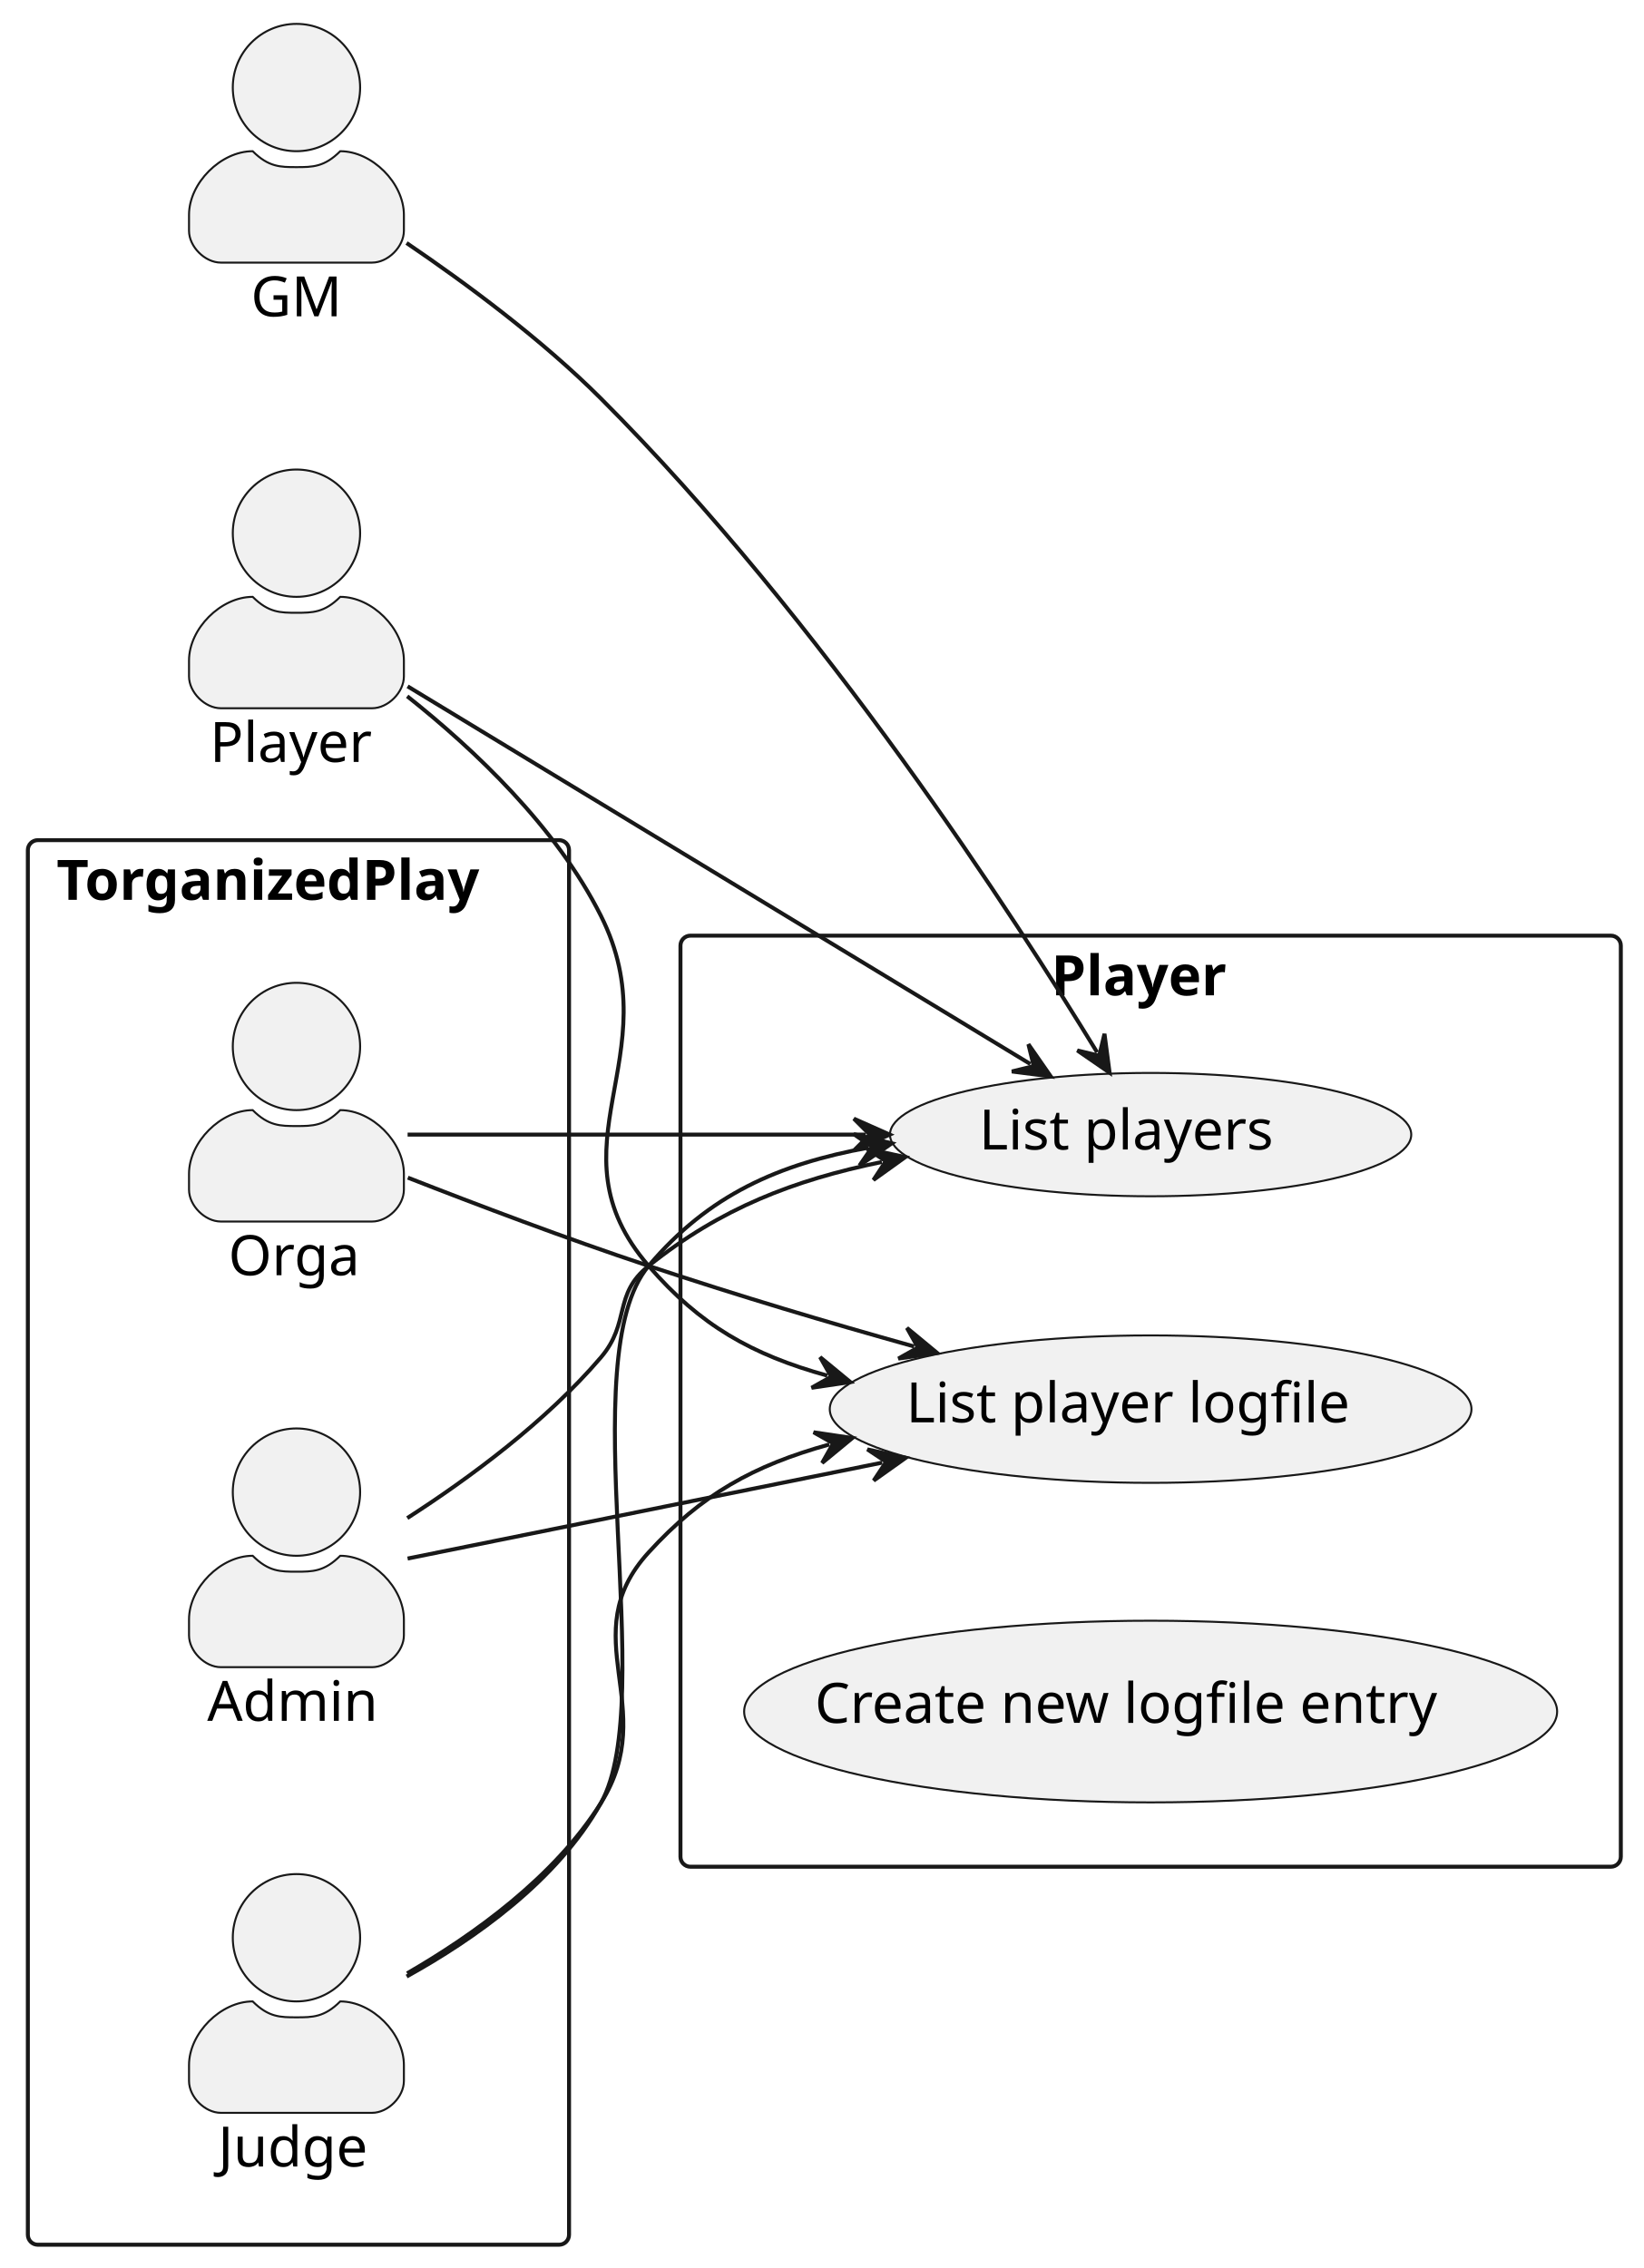
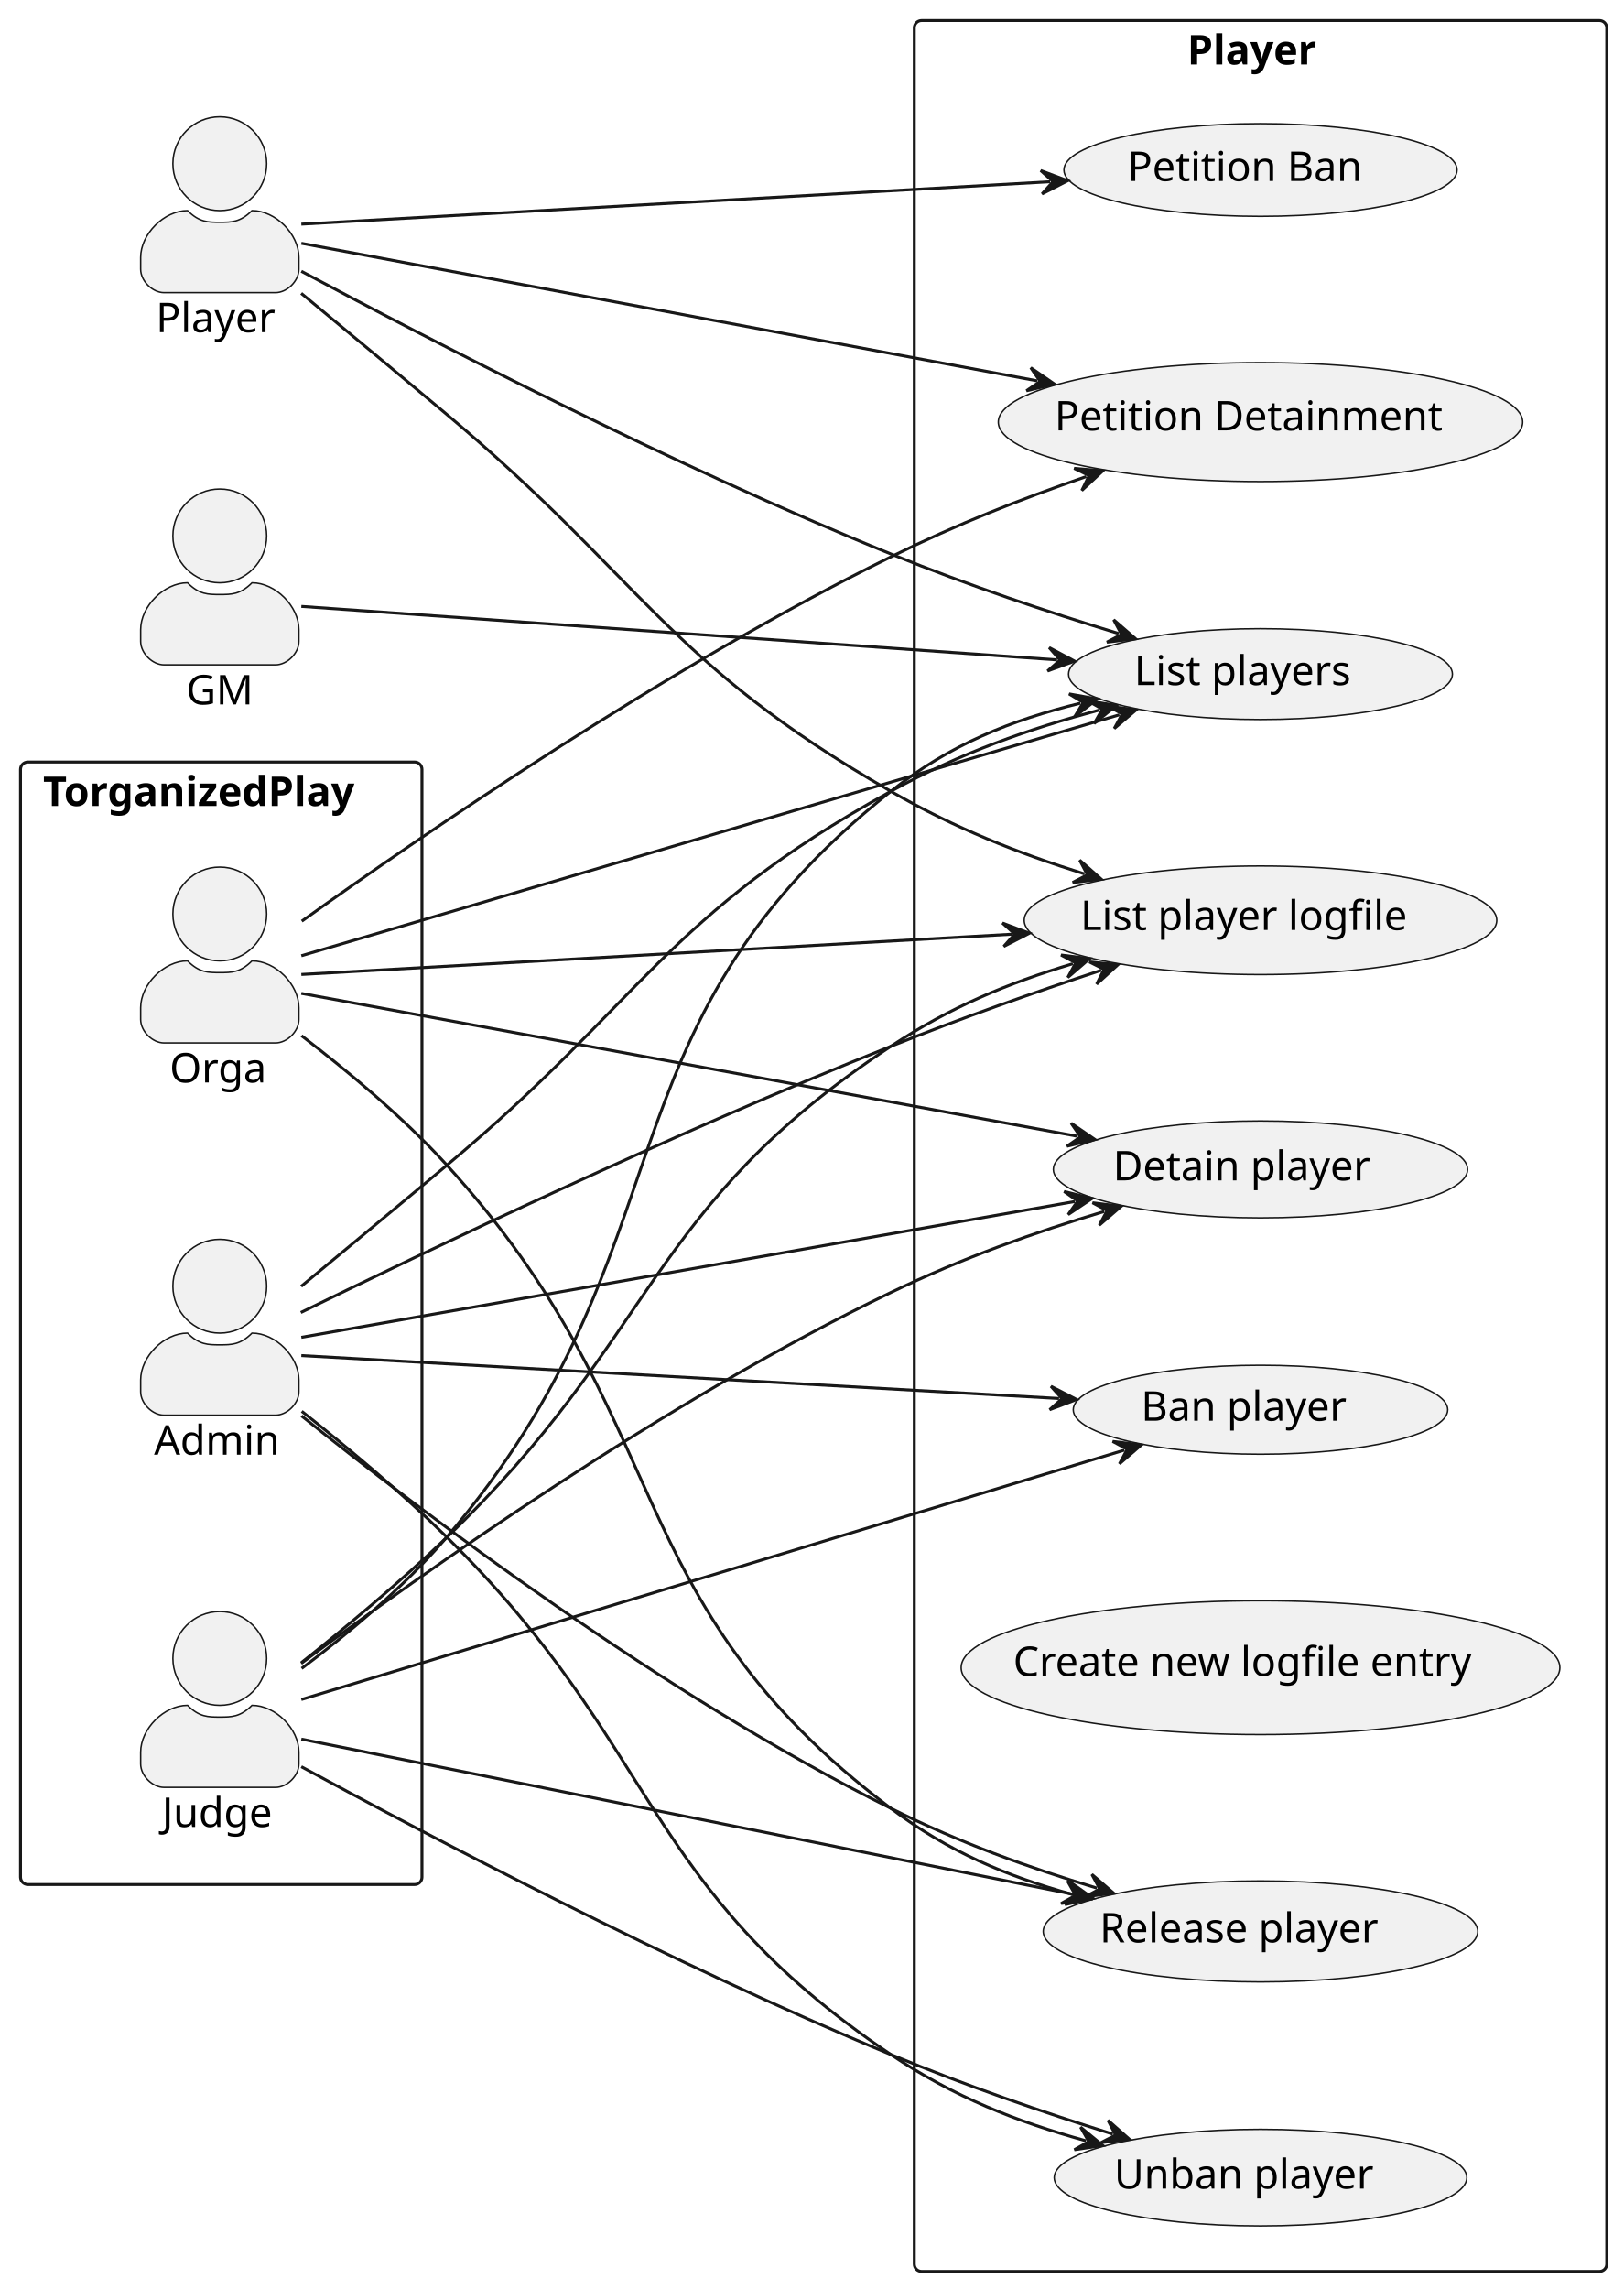
- <svg xmlns="http://www.w3.org/2000/svg" contentStyleType="text/css" height="570px" preserveAspectRatio="none" style="width:413px;height:570px;background:#FFFFFF;" version="1.1" viewBox="0 0 413 570" width="413px" zoomAndPan="magnify">
+ <svg xmlns="http://www.w3.org/2000/svg" contentStyleType="text/css" data-diagram-type="DESCRIPTION" height="781px" preserveAspectRatio="none" style="width:554px;height:781px;background:#FFFFFF;" version="1.1" viewBox="0 0 554 781" width="554px" zoomAndPan="magnify">
  <defs />
  <g>
-     <g id="cluster_TorganizedPlay">
-       <rect fill="none" height="353" rx="2.5" ry="2.5" style="stroke:#181818;stroke-width:1.0;" width="136" x="7" y="211.15" />
-       <text fill="#000000" font-family="sans-serif" font-size="14" font-weight="bold" lengthAdjust="spacing" textLength="121.605" x="14.198" y="226.145">TorganizedPlay</text>
+     <g class="cluster" data-entity="TorganizedPlay" data-source-line="9" data-uid="ent0004" id="cluster_TorganizedPlay">
+       <rect fill="none" height="383" rx="2.5" ry="2.5" style="stroke:#181818;stroke-width:1;" width="137" x="7" y="260" />
+       <text fill="#000000" font-family="sans-serif" font-size="14" font-weight="bold" lengthAdjust="spacing" textLength="121.605" x="14.698" y="274.995">TorganizedPlay</text>
    </g>
-     <g id="cluster_Player">
-       <rect fill="none" height="234" rx="2.5" ry="2.5" style="stroke:#181818;stroke-width:1.0;" width="236.31" x="171" y="235.15" />
-       <text fill="#000000" font-family="sans-serif" font-size="14" font-weight="bold" lengthAdjust="spacing" textLength="50.032" x="264.139" y="250.145">Player</text>
+     <g class="cluster" data-entity="Player" data-source-line="15" data-uid="ent0008" id="cluster_Player">
+       <rect fill="none" height="768" rx="2.5" ry="2.5" style="stroke:#181818;stroke-width:1;" width="236.31" x="312" y="7" />
+       <text fill="#000000" font-family="sans-serif" font-size="14" font-weight="bold" lengthAdjust="spacing" textLength="50.032" x="405.139" y="21.995">Player</text>
    </g>
-     <g id="elem_judge">
-       <ellipse cx="74.5" cy="487" fill="#F1F1F1" rx="16" ry="16" style="stroke:#181818;stroke-width:0.5;" />
-       <path d="M74.5,507 C78.5,507 81.5,507 85.5,503 C93.5,503 101.5,511 101.5,519 L101.5,523 C101.5,527 97.5,531 93.5,531 L55.5,531 C51.5,531 47.5,527 47.5,523 L47.5,519 C47.5,511 55.5,503 63.5,503 C67.5,507 70.5,507 74.5,507 " fill="#F1F1F1" style="stroke:#181818;stroke-width:0.5;" />
-       <text fill="#000000" font-family="sans-serif" font-size="14" lengthAdjust="spacing" textLength="39.389" x="54.806" y="544.495">Judge</text>
+     <g class="entity" data-entity="judge" data-source-line="10" data-uid="ent0005" id="entity_judge">
+       <ellipse cx="75" cy="565.85" fill="#F1F1F1" rx="16" ry="16" style="stroke:#181818;stroke-width:0.5;" />
+       <path d="M75,585.85 C79,585.85 82,585.85 86,581.85 C94,581.85 102,589.85 102,597.85 L102,601.85 C102,605.85 98,609.85 94,609.85 L56,609.85 C52,609.85 48,605.85 48,601.85 L48,597.85 C48,589.85 56,581.85 64,581.85 C68,585.85 71,585.85 75,585.85" fill="#F1F1F1" style="stroke:#181818;stroke-width:0.5;" />
+       <text fill="#000000" font-family="sans-serif" font-size="14" lengthAdjust="spacing" textLength="39.389" x="55.306" y="623.345">Judge</text>
    </g>
-     <g id="elem_orga">
-       <ellipse cx="74.5" cy="263" fill="#F1F1F1" rx="16" ry="16" style="stroke:#181818;stroke-width:0.5;" />
-       <path d="M74.5,283 C78.5,283 81.5,283 85.5,279 C93.5,279 101.5,287 101.5,295 L101.5,299 C101.5,303 97.5,307 93.5,307 L55.5,307 C51.5,307 47.5,303 47.5,299 L47.5,295 C47.5,287 55.5,279 63.5,279 C67.5,283 70.5,283 74.5,283 " fill="#F1F1F1" style="stroke:#181818;stroke-width:0.5;" />
-       <text fill="#000000" font-family="sans-serif" font-size="14" lengthAdjust="spacing" textLength="34.241" x="57.379" y="320.495">Orga</text>
+     <g class="entity" data-entity="orga" data-source-line="11" data-uid="ent0006" id="entity_orga">
+       <ellipse cx="75" cy="311.85" fill="#F1F1F1" rx="16" ry="16" style="stroke:#181818;stroke-width:0.5;" />
+       <path d="M75,331.85 C79,331.85 82,331.85 86,327.85 C94,327.85 102,335.85 102,343.85 L102,347.85 C102,351.85 98,355.85 94,355.85 L56,355.85 C52,355.85 48,351.85 48,347.85 L48,343.85 C48,335.85 56,327.85 64,327.85 C68,331.85 71,331.85 75,331.85" fill="#F1F1F1" style="stroke:#181818;stroke-width:0.5;" />
+       <text fill="#000000" font-family="sans-serif" font-size="14" lengthAdjust="spacing" textLength="34.241" x="57.879" y="369.345">Orga</text>
    </g>
-     <g id="elem_admin">
-       <ellipse cx="74.5" cy="375" fill="#F1F1F1" rx="16" ry="16" style="stroke:#181818;stroke-width:0.5;" />
-       <path d="M74.5,395 C78.5,395 81.5,395 85.5,391 C93.5,391 101.5,399 101.5,407 L101.5,411 C101.5,415 97.5,419 93.5,419 L55.5,419 C51.5,419 47.5,415 47.5,411 L47.5,407 C47.5,399 55.5,391 63.5,391 C67.5,395 70.5,395 74.5,395 " fill="#F1F1F1" style="stroke:#181818;stroke-width:0.5;" />
-       <text fill="#000000" font-family="sans-serif" font-size="14" lengthAdjust="spacing" textLength="44.864" x="52.068" y="432.495">Admin</text>
+     <g class="entity" data-entity="admin" data-source-line="12" data-uid="ent0007" id="entity_admin">
+       <ellipse cx="75" cy="438.85" fill="#F1F1F1" rx="16" ry="16" style="stroke:#181818;stroke-width:0.5;" />
+       <path d="M75,458.85 C79,458.85 82,458.85 86,454.85 C94,454.85 102,462.85 102,470.85 L102,474.85 C102,478.85 98,482.85 94,482.85 L56,482.85 C52,482.85 48,478.85 48,474.85 L48,470.85 C48,462.85 56,454.85 64,454.85 C68,458.85 71,458.85 75,458.85" fill="#F1F1F1" style="stroke:#181818;stroke-width:0.5;" />
+       <text fill="#000000" font-family="sans-serif" font-size="14" lengthAdjust="spacing" textLength="44.864" x="52.568" y="496.345">Admin</text>
    </g>
-     <g id="elem_ulist">
-       <ellipse cx="289.148" cy="285.15" fill="#F1F1F1" rx="65.498" ry="15.5" style="stroke:#181818;stroke-width:0.5;" />
-       <text fill="#000000" font-family="sans-serif" font-size="14" lengthAdjust="spacing" textLength="80.227" x="246.035" y="288.897">List players</text>
+     <g class="entity" data-entity="ulist" data-source-line="16" data-uid="ent0009" id="entity_ulist">
+       <ellipse cx="430.148" cy="230" fill="#F1F1F1" rx="65.498" ry="15.5" style="stroke:#181818;stroke-width:0.5;" />
+       <text fill="#000000" font-family="sans-serif" font-size="14" lengthAdjust="spacing" textLength="80.227" x="387.035" y="233.747">List players</text>
    </g>
-     <g id="elem_ulogfile">
-       <ellipse cx="289.15" cy="354.146" fill="#F1F1F1" rx="80.63" ry="18.526" style="stroke:#181818;stroke-width:0.5;" />
-       <text fill="#000000" font-family="sans-serif" font-size="14" lengthAdjust="spacing" textLength="120.046" x="227.696" y="357.457">List player logfile</text>
+     <g class="entity" data-entity="ulogfile" data-source-line="17" data-uid="ent0010" id="entity_ulogfile">
+       <ellipse cx="430.15" cy="313.996" fill="#F1F1F1" rx="80.63" ry="18.526" style="stroke:#181818;stroke-width:0.5;" />
+       <text fill="#000000" font-family="sans-serif" font-size="14" lengthAdjust="spacing" textLength="120.046" x="368.696" y="317.307">List player logfile</text>
    </g>
-     <g id="elem_ulog">
-       <ellipse cx="289.154" cy="430.151" fill="#F1F1F1" rx="102.154" ry="22.831" style="stroke:#181818;stroke-width:0.5;" />
-       <text fill="#000000" font-family="sans-serif" font-size="14" lengthAdjust="spacing" textLength="168.793" x="204.757" y="432.997">Create new logfile entry</text>
+     <g class="entity" data-entity="ulog" data-source-line="19" data-uid="ent0011" id="entity_ulog">
+       <ellipse cx="430.154" cy="569.001" fill="#F1F1F1" rx="102.154" ry="22.831" style="stroke:#181818;stroke-width:0.5;" />
+       <text fill="#000000" font-family="sans-serif" font-size="14" lengthAdjust="spacing" textLength="168.793" x="345.757" y="571.847">Create new logfile entry</text>
    </g>
-     <g id="elem_player">
-       <ellipse cx="74.5" cy="134" fill="#F1F1F1" rx="16" ry="16" style="stroke:#181818;stroke-width:0.5;" />
-       <path d="M74.5,154 C78.5,154 81.5,154 85.5,150 C93.5,150 101.5,158 101.5,166 L101.5,170 C101.5,174 97.5,178 93.5,178 L55.5,178 C51.5,178 47.5,174 47.5,170 L47.5,166 C47.5,158 55.5,150 63.5,150 C67.5,154 70.5,154 74.5,154 " fill="#F1F1F1" style="stroke:#181818;stroke-width:0.5;" />
-       <text fill="#000000" font-family="sans-serif" font-size="14" lengthAdjust="spacing" textLength="43.565" x="52.717" y="191.495">Player</text>
+     <g class="entity" data-entity="udetain" data-source-line="21" data-uid="ent0012" id="entity_udetain">
+       <ellipse cx="430.147" cy="398.998" fill="#F1F1F1" rx="70.688" ry="16.538" style="stroke:#181818;stroke-width:0.5;" />
+       <text fill="#000000" font-family="sans-serif" font-size="14" lengthAdjust="spacing" textLength="94.685" x="379.805" y="402.745">Detain player</text>
    </g>
-     <g id="elem_gm">
-       <ellipse cx="74.5" cy="22" fill="#F1F1F1" rx="16" ry="16" style="stroke:#181818;stroke-width:0.5;" />
-       <path d="M74.5,42 C78.5,42 81.5,42 85.5,38 C93.5,38 101.5,46 101.5,54 L101.5,58 C101.5,62 97.5,66 93.5,66 L55.5,66 C51.5,66 47.5,62 47.5,58 L47.5,54 C47.5,46 55.5,38 63.5,38 C67.5,42 70.5,42 74.5,42 " fill="#F1F1F1" style="stroke:#181818;stroke-width:0.5;" />
-       <text fill="#000000" font-family="sans-serif" font-size="14" lengthAdjust="spacing" textLength="22.928" x="63.036" y="79.495">GM</text>
+     <g class="entity" data-entity="udetainpetition" data-source-line="22" data-uid="ent0013" id="entity_udetainpetition">
+       <ellipse cx="430.15" cy="144.004" fill="#F1F1F1" rx="89.47" ry="20.294" style="stroke:#181818;stroke-width:0.5;" />
+       <text fill="#000000" font-family="sans-serif" font-size="14" lengthAdjust="spacing" textLength="140.54" x="359.88" y="146.851">Petition Detainment</text>
    </g>
-     <g id="link_player_ulist">
-       <path d="M102.43,172.49 C144.23,197.84 218.93,243.159 258.93,267.418 " fill="none" id="player-to-ulist" style="stroke:#181818;stroke-width:1.0;" />
-       <polygon fill="#181818" points="264.06,270.53,258.439,262.443,259.785,267.937,254.29,269.283,264.06,270.53" style="stroke:#181818;stroke-width:1.0;" />
+     <g class="entity" data-entity="urelease" data-source-line="23" data-uid="ent0014" id="entity_urelease">
+       <ellipse cx="430.149" cy="658.998" fill="#F1F1F1" rx="74.139" ry="17.228" style="stroke:#181818;stroke-width:0.5;" />
+       <text fill="#000000" font-family="sans-serif" font-size="14" lengthAdjust="spacing" textLength="103.79" x="375.254" y="662.745">Release player</text>
    </g>
-     <g id="link_player_ulogfile">
-       <path d="M102.33,174.98 C119.19,188.35 139.8,207.84 151,230.15 C168.72,265.42 137.18,288.3 163,318.15 C175.94,333.11 188.879,340.443 207.909,345.733 " fill="none" id="player-to-ulogfile" style="stroke:#181818;stroke-width:1.0;" />
-       <polygon fill="#181818" points="213.69,347.34,206.09,341.076,208.873,346.001,203.947,348.783,213.69,347.34" style="stroke:#181818;stroke-width:1.0;" />
+     <g class="entity" data-entity="uban" data-source-line="25" data-uid="ent0015" id="entity_uban">
+       <ellipse cx="430.147" cy="481" fill="#F1F1F1" rx="63.897" ry="15.18" style="stroke:#181818;stroke-width:0.5;" />
+       <text fill="#000000" font-family="sans-serif" font-size="14" lengthAdjust="spacing" textLength="75.517" x="389.389" y="484.747">Ban player</text>
    </g>
-     <g id="link_gm_ulist">
-       <path d="M102.17,61.07 C117.36,71.38 136.23,85.38 151,100.15 C206.97,156.13 255.279,231.072 275.709,264.472 " fill="none" id="gm-to-ulist" style="stroke:#181818;stroke-width:1.0;" />
-       <polygon fill="#181818" points="278.84,269.59,277.556,259.825,276.231,265.325,270.731,264,278.84,269.59" style="stroke:#181818;stroke-width:1.0;" />
+     <g class="entity" data-entity="ubanpetition" data-source-line="26" data-uid="ent0016" id="entity_ubanpetition">
+       <ellipse cx="430.152" cy="57.996" fill="#F1F1F1" rx="67.082" ry="15.816" style="stroke:#181818;stroke-width:0.5;" />
+       <text fill="#000000" font-family="sans-serif" font-size="14" lengthAdjust="spacing" textLength="84.759" x="384.773" y="61.744">Petition Ban</text>
    </g>
-     <g id="link_judge_ulist">
-       <path d="M102.19,496.74 C119.22,487.32 140.07,472.66 151,453.15 C165.72,426.87 143.58,341.17 163,318.15 C178.07,300.29 195.649,292.572 218.219,288.433 " fill="none" id="judge-to-ulist" style="stroke:#181818;stroke-width:1.0;" />
-       <polygon fill="#181818" points="224.12,287.35,214.546,285.039,219.202,288.252,215.989,292.908,224.12,287.35" style="stroke:#181818;stroke-width:1.0;" />
+     <g class="entity" data-entity="uunban" data-source-line="27" data-uid="ent0017" id="entity_uunban">
+       <ellipse cx="430.153" cy="743.001" fill="#F1F1F1" rx="70.403" ry="16.481" style="stroke:#181818;stroke-width:0.5;" />
+       <text fill="#000000" font-family="sans-serif" font-size="14" lengthAdjust="spacing" textLength="93.919" x="380.194" y="746.748">Unban player</text>
    </g>
-     <g id="link_judge_ulogfile">
-       <path d="M102.31,495.95 C118.93,486.36 139.29,471.81 151,453.15 C166.15,429.01 143.79,411.21 163,390.15 C176.33,375.53 189.389,368.307 208.419,363.017 " fill="none" id="judge-to-ulogfile" style="stroke:#181818;stroke-width:1.0;" />
-       <polygon fill="#181818" points="214.2,361.41,204.458,359.967,209.383,362.749,206.6,367.674,214.2,361.41" style="stroke:#181818;stroke-width:1.0;" />
+     <g class="entity" data-entity="player" data-source-line="6" data-uid="ent0002" id="entity_player">
+       <ellipse cx="75" cy="55.85" fill="#F1F1F1" rx="16" ry="16" style="stroke:#181818;stroke-width:0.5;" />
+       <path d="M75,75.85 C79,75.85 82,75.85 86,71.85 C94,71.85 102,79.85 102,87.85 L102,91.85 C102,95.85 98,99.85 94,99.85 L56,99.85 C52,99.85 48,95.85 48,91.85 L48,87.85 C48,79.85 56,71.85 64,71.85 C68,75.85 71,75.85 75,75.85" fill="#F1F1F1" style="stroke:#181818;stroke-width:0.5;" />
+       <text fill="#000000" font-family="sans-serif" font-size="14" lengthAdjust="spacing" textLength="43.565" x="53.217" y="113.345">Player</text>
    </g>
-     <g id="link_orga_ulist">
-       <path d="M102.43,285.15 C132.72,285.15 176.98,285.15 217.58,285.15 " fill="none" id="orga-to-ulist" style="stroke:#181818;stroke-width:1.0;" />
-       <polygon fill="#181818" points="223.58,285.15,214.58,281.15,218.58,285.15,214.58,289.15,223.58,285.15" style="stroke:#181818;stroke-width:1.0;" />
+     <g class="entity" data-entity="gm" data-source-line="7" data-uid="ent0003" id="entity_gm">
+       <ellipse cx="75" cy="182.85" fill="#F1F1F1" rx="16" ry="16" style="stroke:#181818;stroke-width:0.5;" />
+       <path d="M75,202.85 C79,202.85 82,202.85 86,198.85 C94,198.85 102,206.85 102,214.85 L102,218.85 C102,222.85 98,226.85 94,226.85 L56,226.85 C52,226.85 48,222.85 48,218.85 L48,214.85 C48,206.85 56,198.85 64,198.85 C68,202.85 71,202.85 75,202.85" fill="#F1F1F1" style="stroke:#181818;stroke-width:0.5;" />
+       <text fill="#000000" font-family="sans-serif" font-size="14" lengthAdjust="spacing" textLength="22.928" x="63.536" y="240.345">GM</text>
    </g>
-     <g id="link_orga_ulogfile">
-       <path d="M102.49,295.97 C119.69,302.71 142.51,311.35 163,318.15 C186.6,325.98 207.252,332.113 229.722,338.403 " fill="none" id="orga-to-ulogfile" style="stroke:#181818;stroke-width:1.0;" />
-       <polygon fill="#181818" points="235.5,340.02,227.911,333.742,230.685,338.672,225.755,341.446,235.5,340.02" style="stroke:#181818;stroke-width:1.0;" />
+     <g class="link" data-entity-1="player" data-entity-2="ulist" data-source-line="30" data-uid="lnk18" id="link_player_ulist">
+       <path d="M102.83,92.55 C144.9,115.03 229.33,158.76 304,189 C331.34,200.07 357.162,208.645 381.752,216.165" fill="none" id="player-to-ulist" style="stroke:#181818;stroke-width:1;" />
+       <polygon fill="#181818" points="387.49,217.92,380.053,211.463,382.709,216.458,377.714,219.113,387.49,217.92" style="stroke:#181818;stroke-width:1;" />
    </g>
-     <g id="link_admin_ulist">
-       <path d="M102.35,381.53 C117.97,371.47 137.22,357.28 151,341.15 C158.49,332.38 153.99,325.34 163,318.15 C181.26,303.57 199.464,296.604 221.624,292.024 " fill="none" id="admin-to-ulist" style="stroke:#181818;stroke-width:1.0;" />
-       <polygon fill="#181818" points="227.5,290.81,217.877,288.714,222.603,291.822,219.496,296.549,227.5,290.81" style="stroke:#181818;stroke-width:1.0;" />
+     <g class="link" data-entity-1="player" data-entity-2="ulogfile" data-source-line="31" data-uid="lnk19" id="link_player_ulogfile">
+       <path d="M102.79,100.08 C117.38,112.14 135.72,127.34 152,141 C219.89,197.94 227.15,225.9 304,270 C326.27,282.78 347.167,290.969 370.107,298.189" fill="none" id="player-to-ulogfile" style="stroke:#181818;stroke-width:1;" />
+       <polygon fill="#181818" points="375.83,299.99,368.446,293.473,371.061,298.489,366.044,301.103,375.83,299.99" style="stroke:#181818;stroke-width:1;" />
    </g>
-     <g id="link_admin_ulogfile">
-       <path d="M102.43,391.7 C133.73,385.38 180.459,375.929 221.709,367.589 " fill="none" id="admin-to-ulogfile" style="stroke:#181818;stroke-width:1.0;" />
-       <polygon fill="#181818" points="227.59,366.4,217.976,364.263,222.689,367.391,219.561,372.104,227.59,366.4" style="stroke:#181818;stroke-width:1.0;" />
+     <g class="link" data-entity-1="player" data-entity-2="udetainpetition" data-source-line="32" data-uid="lnk20" id="link_player_udetainpetition">
+       <path d="M102.83,83.01 C157.08,93.15 275.392,115.268 353.962,129.948" fill="none" id="player-to-udetainpetition" style="stroke:#181818;stroke-width:1;" />
+       <polygon fill="#181818" points="359.86,131.05,351.748,125.465,354.945,130.132,350.278,133.329,359.86,131.05" style="stroke:#181818;stroke-width:1;" />
+     </g>
+     <g class="link" data-entity-1="player" data-entity-2="ubanpetition" data-source-line="33" data-uid="lnk21" id="link_player_ubanpetition">
+       <path d="M102.83,76.48 C158.12,73.35 280.11,66.439 358.36,62.009" fill="none" id="player-to-ubanpetition" style="stroke:#181818;stroke-width:1;" />
+       <polygon fill="#181818" points="364.35,61.67,355.138,58.185,359.358,61.953,355.591,66.172,364.35,61.67" style="stroke:#181818;stroke-width:1;" />
+     </g>
+     <g class="link" data-entity-1="gm" data-entity-2="ulist" data-source-line="34" data-uid="lnk22" id="link_gm_ulist">
+       <path d="M102.83,206.9 C158.69,210.85 282.735,219.637 360.745,225.156" fill="none" id="gm-to-ulist" style="stroke:#181818;stroke-width:1;" />
+       <polygon fill="#181818" points="366.73,225.58,358.035,220.955,361.743,225.227,357.47,228.935,366.73,225.58" style="stroke:#181818;stroke-width:1;" />
+     </g>
+     <g class="link" data-entity-1="judge" data-entity-2="ulist" data-source-line="35" data-uid="lnk23" id="link_judge_ulist">
+       <path d="M102.94,569.27 C118.44,557.66 137.62,541.79 152,525 C237.81,424.78 200.69,352.07 304,270 C324.18,253.97 345.103,245.722 368.693,239.923" fill="none" id="judge-to-ulist" style="stroke:#181818;stroke-width:1;" />
+       <polygon fill="#181818" points="374.52,238.49,364.825,236.755,369.665,239.684,366.735,244.523,374.52,238.49" style="stroke:#181818;stroke-width:1;" />
+     </g>
+     <g class="link" data-entity-1="judge" data-entity-2="ulogfile" data-source-line="36" data-uid="lnk24" id="link_judge_ulogfile">
+       <path d="M102.82,567.32 C117.75,555.43 136.4,539.94 152,525 C224.72,455.36 219.95,412.45 304,357 C324.42,343.53 343.776,335.553 366.116,328.813" fill="none" id="judge-to-ulogfile" style="stroke:#181818;stroke-width:1;" />
+       <polygon fill="#181818" points="371.86,327.08,362.088,325.85,367.073,328.524,364.399,333.509,371.86,327.08" style="stroke:#181818;stroke-width:1;" />
+     </g>
+     <g class="link" data-entity-1="judge" data-entity-2="uban" data-source-line="37" data-uid="lnk25" id="link_judge_uban">
+       <path d="M102.83,579.87 C164.56,561.17 311.158,516.75 383.728,494.76" fill="none" id="judge-to-uban" style="stroke:#181818;stroke-width:1;" />
+       <polygon fill="#181818" points="389.47,493.02,379.697,491.802,384.685,494.47,382.017,499.458,389.47,493.02" style="stroke:#181818;stroke-width:1;" />
+     </g>
+     <g class="link" data-entity-1="judge" data-entity-2="uunban" data-source-line="38" data-uid="lnk26" id="link_judge_uunban">
+       <path d="M102.82,602.79 C144.88,625.64 229.29,670.12 304,701 C330.58,711.99 355.457,720.498 379.747,728.148" fill="none" id="judge-to-uunban" style="stroke:#181818;stroke-width:1;" />
+       <polygon fill="#181818" points="385.47,729.95,378.087,723.431,380.701,728.448,375.684,731.062,385.47,729.95" style="stroke:#181818;stroke-width:1;" />
+     </g>
+     <g class="link" data-entity-1="judge" data-entity-2="udetain" data-source-line="39" data-uid="lnk27" id="link_judge_udetain">
+       <path d="M102.77,567.56 C144.1,536.77 226.75,478.15 304,441 C329.1,428.93 352.816,420.595 376.856,413.335" fill="none" id="judge-to-udetain" style="stroke:#181818;stroke-width:1;" />
+       <polygon fill="#181818" points="382.6,411.6,372.828,410.373,377.813,413.046,375.141,418.031,382.6,411.6" style="stroke:#181818;stroke-width:1;" />
+     </g>
+     <g class="link" data-entity-1="judge" data-entity-2="urelease" data-source-line="40" data-uid="lnk28" id="link_judge_urelease">
+       <path d="M102.83,593.39 C160.22,604.93 290.018,631.028 367.138,646.528" fill="none" id="judge-to-urelease" style="stroke:#181818;stroke-width:1;" />
+       <polygon fill="#181818" points="373.02,647.71,364.985,642.015,368.118,646.725,363.408,649.858,373.02,647.71" style="stroke:#181818;stroke-width:1;" />
+     </g>
+     <g class="link" data-entity-1="orga" data-entity-2="ulist" data-source-line="41" data-uid="lnk29" id="link_orga_ulist">
+       <path d="M102.83,326.1 C164.08,308.06 308.764,265.455 381.995,243.885" fill="none" id="orga-to-ulist" style="stroke:#181818;stroke-width:1;" />
+       <polygon fill="#181818" points="387.75,242.19,377.986,240.896,382.954,243.603,380.247,248.57,387.75,242.19" style="stroke:#181818;stroke-width:1;" />
+     </g>
+     <g class="link" data-entity-1="orga" data-entity-2="ulogfile" data-source-line="42" data-uid="lnk30" id="link_orga_ulogfile">
+       <path d="M102.83,332.48 C155.15,329.52 266.54,323.209 345.31,318.749" fill="none" id="orga-to-ulogfile" style="stroke:#181818;stroke-width:1;" />
+       <polygon fill="#181818" points="351.3,318.41,342.088,314.925,346.308,318.693,342.541,322.912,351.3,318.41" style="stroke:#181818;stroke-width:1;" />
+     </g>
+     <g class="link" data-entity-1="orga" data-entity-2="udetain" data-source-line="43" data-uid="lnk31" id="link_orga_udetain">
+       <path d="M102.83,338.94 C160.38,349.53 290.759,373.523 367.759,387.703" fill="none" id="orga-to-udetain" style="stroke:#181818;stroke-width:1;" />
+       <polygon fill="#181818" points="373.66,388.79,365.533,383.226,368.743,387.884,364.084,391.094,373.66,388.79" style="stroke:#181818;stroke-width:1;" />
+     </g>
+     <g class="link" data-entity-1="orga" data-entity-2="urelease" data-source-line="44" data-uid="lnk32" id="link_orga_urelease">
+       <path d="M102.89,353.37 C118.18,365.07 137.18,380.82 152,397 C232.28,484.63 209.03,545.55 304,617 C323.78,631.88 343.372,640.062 366.082,646.422" fill="none" id="orga-to-urelease" style="stroke:#181818;stroke-width:1;" />
+       <polygon fill="#181818" points="371.86,648.04,364.272,641.761,367.045,646.692,362.115,649.465,371.86,648.04" style="stroke:#181818;stroke-width:1;" />
+     </g>
+     <g class="link" data-entity-1="orga" data-entity-2="udetainpetition" data-source-line="45" data-uid="lnk33" id="link_orga_udetainpetition">
+       <path d="M102.98,314.3 C144.57,284.55 227.57,227.66 304,190 C327.05,178.64 347.969,170.451 370.7,162.591" fill="none" id="orga-to-udetainpetition" style="stroke:#181818;stroke-width:1;" />
+       <polygon fill="#181818" points="376.37,160.63,366.557,159.791,371.645,162.264,369.171,167.352,376.37,160.63" style="stroke:#181818;stroke-width:1;" />
+     </g>
+     <g class="link" data-entity-1="admin" data-entity-2="ulist" data-source-line="46" data-uid="lnk34" id="link_admin_ulist">
+       <path d="M102.77,438.89 C117.35,426.83 135.69,411.63 152,398 C219.78,341.37 226.69,312.7 304,270 C327.96,256.77 351.167,248.711 375.217,242.231" fill="none" id="admin-to-ulist" style="stroke:#181818;stroke-width:1;" />
+       <polygon fill="#181818" points="381.01,240.67,371.279,239.149,376.182,241.971,373.361,246.874,381.01,240.67" style="stroke:#181818;stroke-width:1;" />
+     </g>
+     <g class="link" data-entity-1="admin" data-entity-2="ulogfile" data-source-line="47" data-uid="lnk35" id="link_admin_ulogfile">
+       <path d="M102.66,447.82 C144.85,427.18 229.84,386.57 304,357 C329.29,346.92 352.284,338.836 375.814,331.046" fill="none" id="admin-to-ulogfile" style="stroke:#181818;stroke-width:1;" />
+       <polygon fill="#181818" points="381.51,329.16,371.709,328.191,376.763,330.731,374.223,335.786,381.51,329.16" style="stroke:#181818;stroke-width:1;" />
+     </g>
+     <g class="link" data-entity-1="admin" data-entity-2="uban" data-source-line="48" data-uid="lnk36" id="link_admin_uban">
+       <path d="M102.83,462.52 C158.85,465.69 283.48,472.751 361.41,477.161" fill="none" id="admin-to-uban" style="stroke:#181818;stroke-width:1;" />
+       <polygon fill="#181818" points="367.4,477.5,358.64,472.998,362.408,477.217,358.188,480.985,367.4,477.5" style="stroke:#181818;stroke-width:1;" />
+     </g>
+     <g class="link" data-entity-1="admin" data-entity-2="uunban" data-source-line="49" data-uid="lnk37" id="link_admin_uunban">
+       <path d="M102.98,481.53 C117.95,493.37 136.6,508.86 152,524 C225.96,596.68 217.98,643.09 304,701 C325.67,715.59 347.078,723.916 370.578,730.436" fill="none" id="admin-to-uunban" style="stroke:#181818;stroke-width:1;" />
+       <polygon fill="#181818" points="376.36,732.04,368.757,725.779,371.542,730.703,366.618,733.488,376.36,732.04" style="stroke:#181818;stroke-width:1;" />
+     </g>
+     <g class="link" data-entity-1="admin" data-entity-2="udetain" data-source-line="50" data-uid="lnk38" id="link_admin_udetain">
+       <path d="M102.83,456.29 C160.14,446.23 289.61,423.498 366.78,409.948" fill="none" id="admin-to-udetain" style="stroke:#181818;stroke-width:1;" />
+       <polygon fill="#181818" points="372.69,408.91,363.134,406.527,367.765,409.775,364.517,414.406,372.69,408.91" style="stroke:#181818;stroke-width:1;" />
+     </g>
+     <g class="link" data-entity-1="admin" data-entity-2="urelease" data-source-line="51" data-uid="lnk39" id="link_admin_urelease">
+       <path d="M102.89,483.09 C144.04,516.01 226.07,578.2 304,617 C328.11,629 350.706,637.095 374.316,644.225" fill="none" id="admin-to-urelease" style="stroke:#181818;stroke-width:1;" />
+       <polygon fill="#181818" points="380.06,645.96,372.601,639.529,375.274,644.514,370.288,647.187,380.06,645.96" style="stroke:#181818;stroke-width:1;" />
    </g>
  </g>
</svg>
